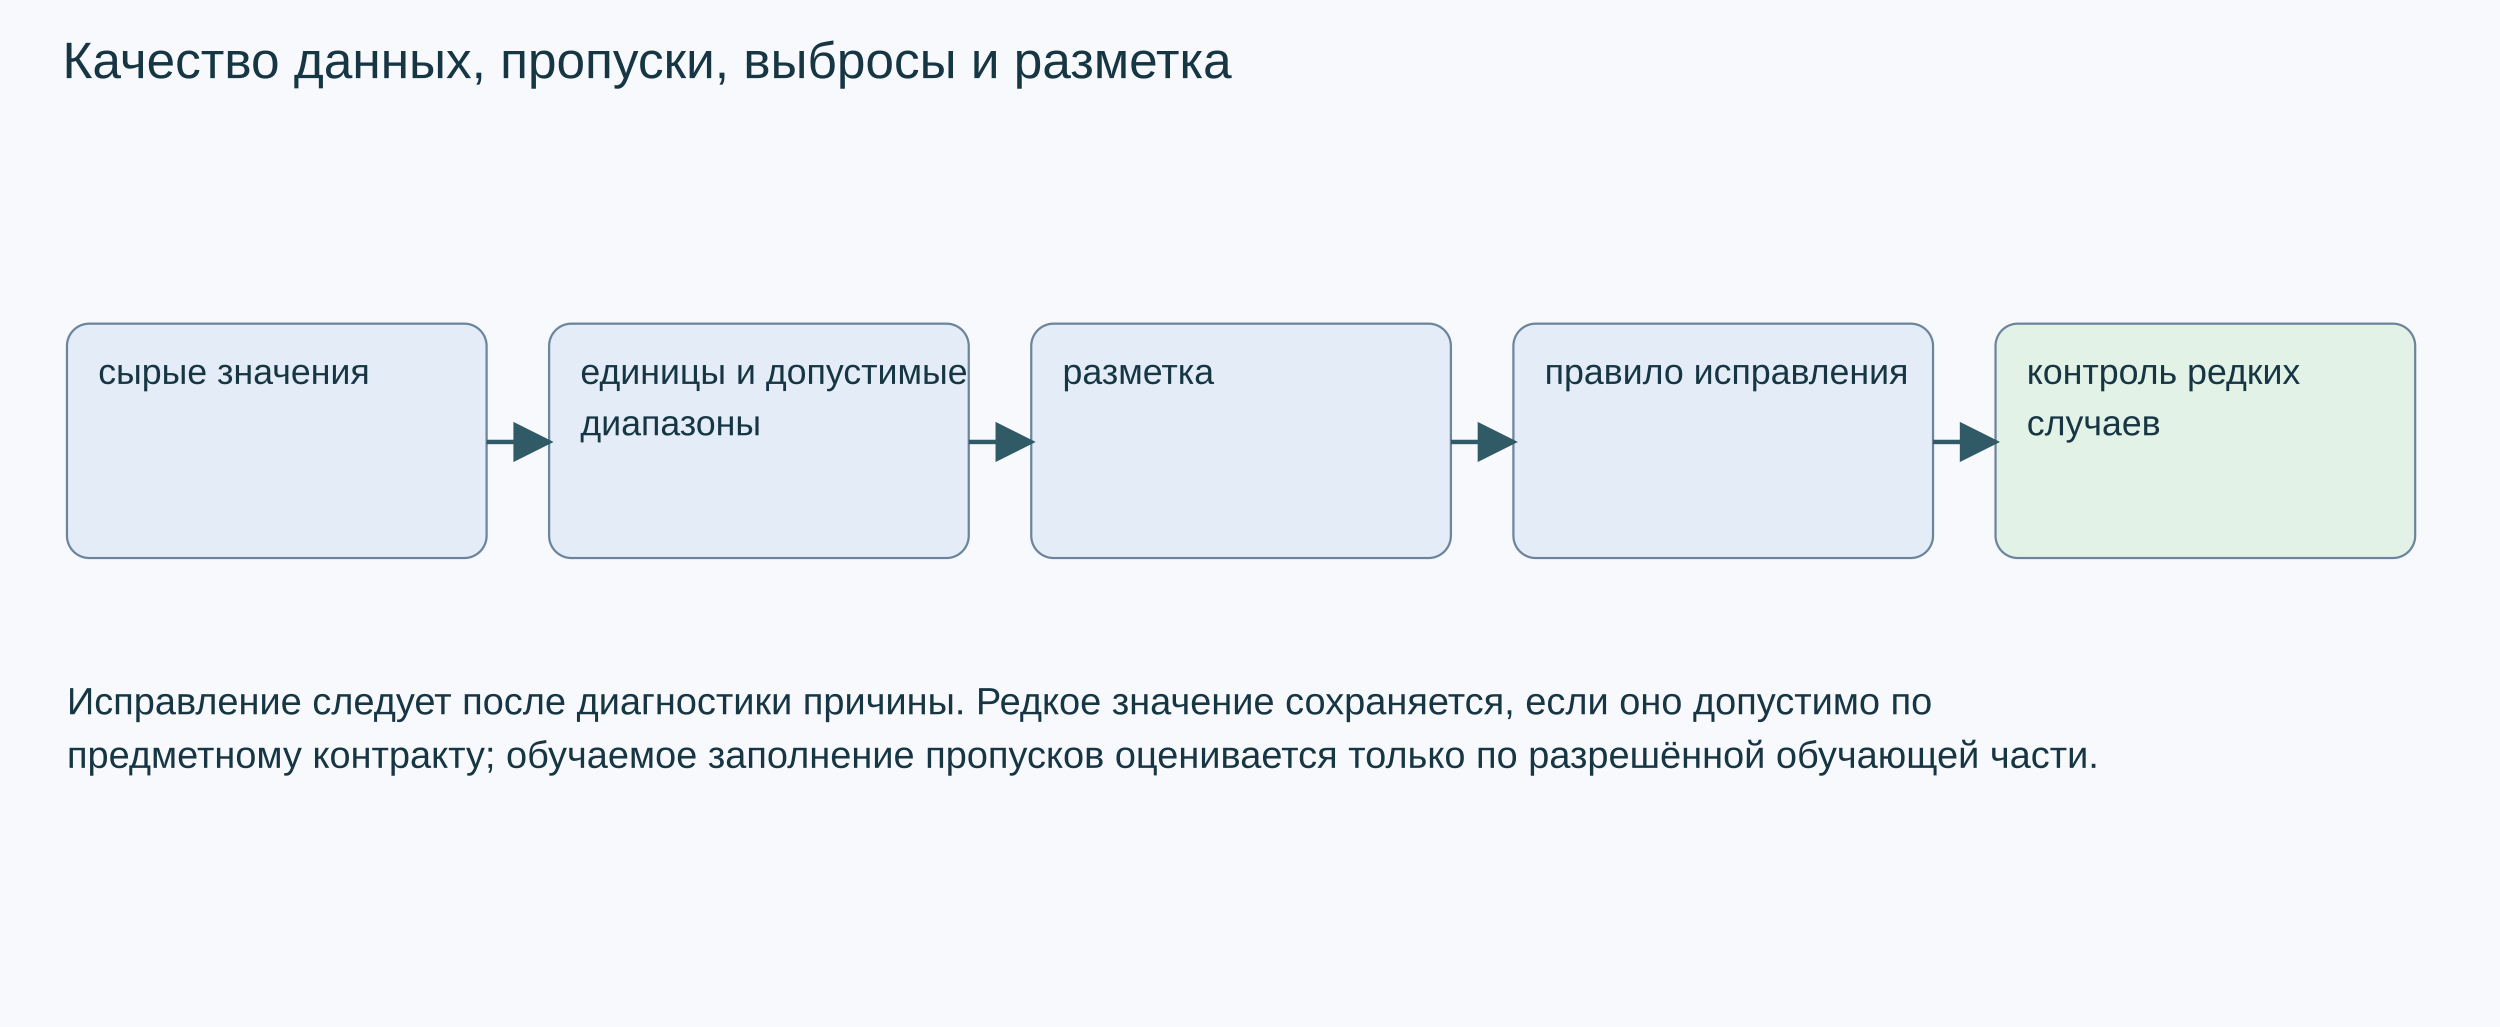
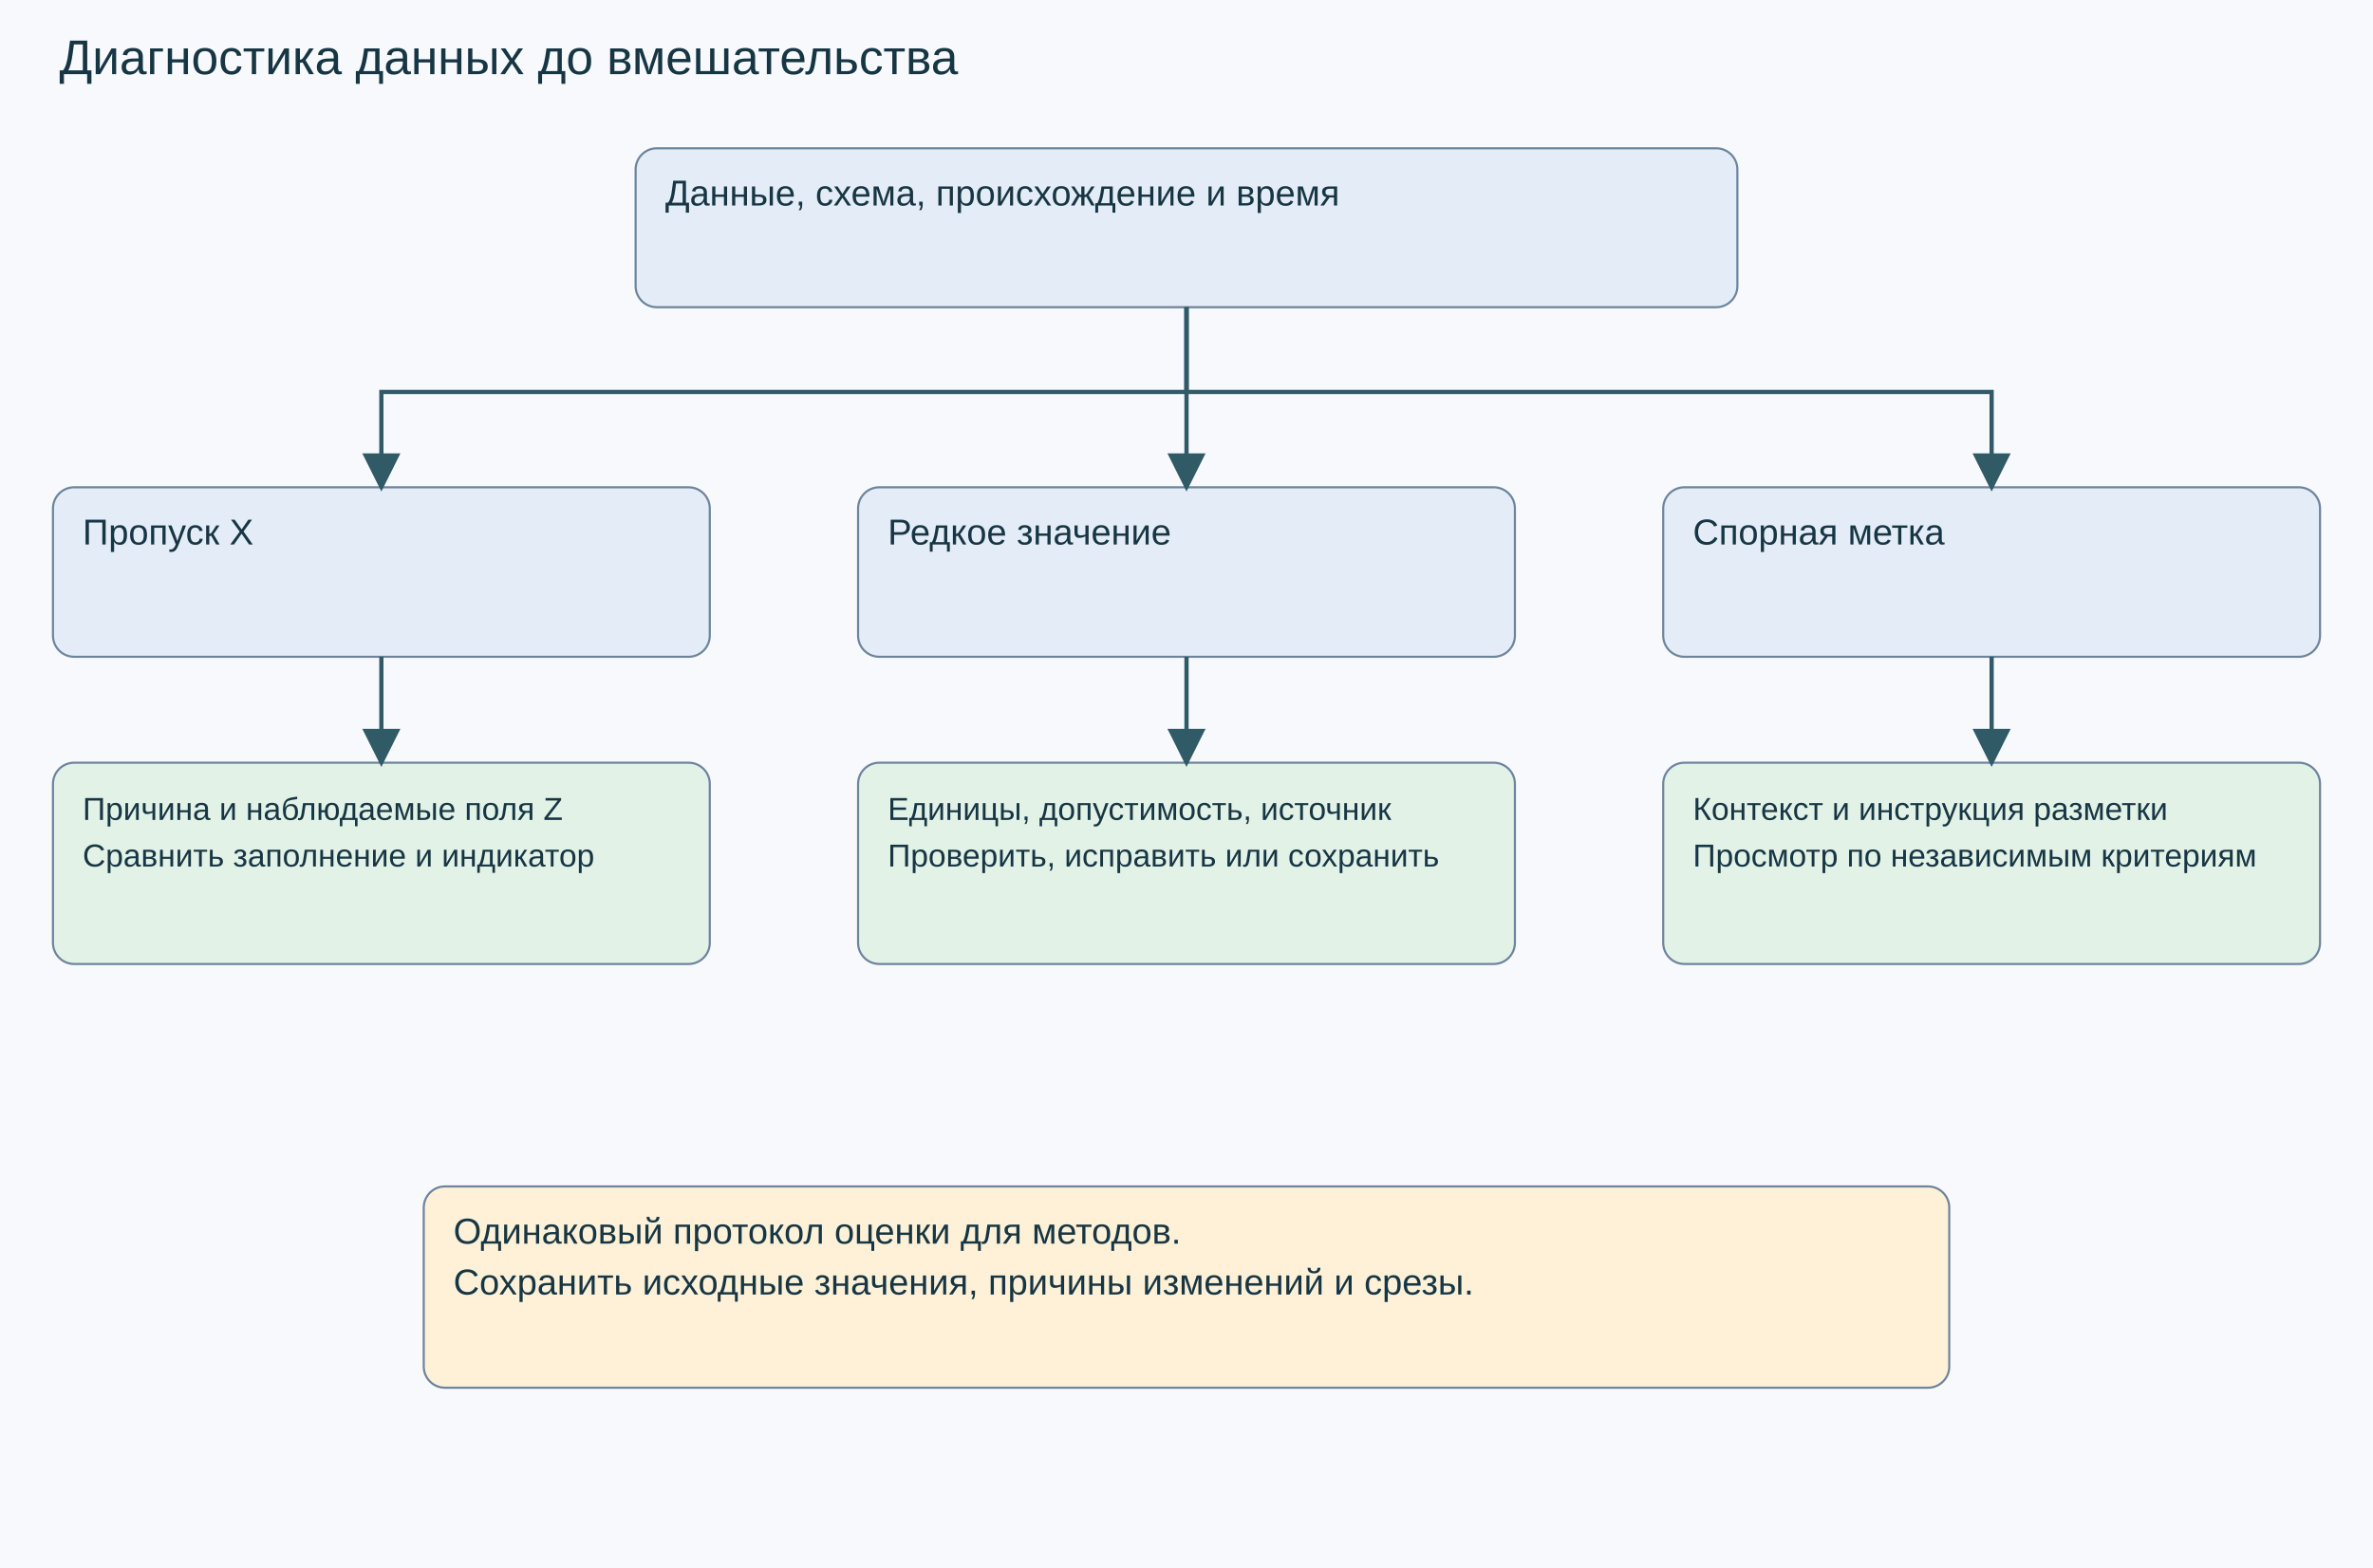
- <svg xmlns="http://www.w3.org/2000/svg" viewBox="0 0 1120 460" role="img" aria-labelledby="title desc">
+ <svg xmlns="http://www.w3.org/2000/svg" viewBox="0 0 1120 740" role="img" aria-labelledby="title desc">
  <defs>
    <marker id="arrow" markerWidth="9" markerHeight="9" refX="8" refY="4.5" orient="auto">
      <path d="M0,0 L9,4.5 L0,9" fill="#315a67" />
    </marker>
  </defs>
-   <rect width="1120" height="460" fill="#f7f9fc" />
+   <rect width="1120" height="740" fill="#f7f9fc" />
  <text x="28" y="35" font-family="Segoe UI,Arial,sans-serif" font-size="23" fill="#173644">
-     <tspan x="28" dy="0">Качество данных, пропуски, выбросы и разметка</tspan>
+     <tspan x="28" dy="0">Диагностика данных до вмешательства</tspan>
  </text>
-   <rect x="30" y="145" width="188" height="105" rx="10" fill="#e4edf7" stroke="#6c849d" />
-   <text x="44" y="172" font-family="Segoe UI,Arial,sans-serif" font-size="16" fill="#173644">
-     <tspan x="44" dy="0">сырые значения</tspan>
+   <rect x="300" y="70" width="520" height="75" rx="10" fill="#e4edf7" stroke="#6c849d" />
+   <text x="314" y="97" font-family="Segoe UI,Arial,sans-serif" font-size="17" fill="#173644">
+     <tspan x="314" dy="0">Данные, схема, происхождение и время</tspan>
  </text>
-   <rect x="246" y="145" width="188" height="105" rx="10" fill="#e4edf7" stroke="#6c849d" />
-   <text x="260" y="172" font-family="Segoe UI,Arial,sans-serif" font-size="16" fill="#173644">
-     <tspan x="260" dy="0">единицы и допустимые</tspan>
-     <tspan x="260" dy="23">диапазоны</tspan>
+   <rect x="25" y="230" width="310" height="80" rx="10" fill="#e4edf7" stroke="#6c849d" />
+   <text x="39" y="257" font-family="Segoe UI,Arial,sans-serif" font-size="17" fill="#173644">
+     <tspan x="39" dy="0">Пропуск X</tspan>
  </text>
-   <path d="M218,198 L246,198" fill="none" stroke="#315a67" stroke-width="2" marker-end="url(#arrow)" />
-   <rect x="462" y="145" width="188" height="105" rx="10" fill="#e4edf7" stroke="#6c849d" />
-   <text x="476" y="172" font-family="Segoe UI,Arial,sans-serif" font-size="16" fill="#173644">
-     <tspan x="476" dy="0">разметка</tspan>
+   <rect x="25" y="360" width="310" height="95" rx="10" fill="#e3f2e7" stroke="#6c849d" />
+   <text x="39" y="387" font-family="Segoe UI,Arial,sans-serif" font-size="15" fill="#173644">
+     <tspan x="39" dy="0">Причина и наблюдаемые поля Z</tspan>
+     <tspan x="39" dy="22">Сравнить заполнение и индикатор</tspan>
  </text>
-   <path d="M434,198 L462,198" fill="none" stroke="#315a67" stroke-width="2" marker-end="url(#arrow)" />
-   <rect x="678" y="145" width="188" height="105" rx="10" fill="#e4edf7" stroke="#6c849d" />
-   <text x="692" y="172" font-family="Segoe UI,Arial,sans-serif" font-size="16" fill="#173644">
-     <tspan x="692" dy="0">правило исправления</tspan>
+   <path d="M560,145 L560,185 L180,185 L180,230" fill="none" stroke="#315a67" stroke-width="2" marker-end="url(#arrow)" />
+   <path d="M180,310 L180,360" fill="none" stroke="#315a67" stroke-width="2" marker-end="url(#arrow)" />
+   <rect x="405" y="230" width="310" height="80" rx="10" fill="#e4edf7" stroke="#6c849d" />
+   <text x="419" y="257" font-family="Segoe UI,Arial,sans-serif" font-size="17" fill="#173644">
+     <tspan x="419" dy="0">Редкое значение</tspan>
  </text>
-   <path d="M650,198 L678,198" fill="none" stroke="#315a67" stroke-width="2" marker-end="url(#arrow)" />
-   <rect x="894" y="145" width="188" height="105" rx="10" fill="#e3f2e7" stroke="#6c849d" />
-   <text x="908" y="172" font-family="Segoe UI,Arial,sans-serif" font-size="16" fill="#173644">
-     <tspan x="908" dy="0">контроль редких</tspan>
-     <tspan x="908" dy="23">случаев</tspan>
+   <rect x="405" y="360" width="310" height="95" rx="10" fill="#e3f2e7" stroke="#6c849d" />
+   <text x="419" y="387" font-family="Segoe UI,Arial,sans-serif" font-size="15" fill="#173644">
+     <tspan x="419" dy="0">Единицы, допустимость, источник</tspan>
+     <tspan x="419" dy="22">Проверить, исправить или сохранить</tspan>
  </text>
-   <path d="M866,198 L894,198" fill="none" stroke="#315a67" stroke-width="2" marker-end="url(#arrow)" />
-   <text x="30" y="320" font-family="Segoe UI,Arial,sans-serif" font-size="17" fill="#173644">
-     <tspan x="30" dy="0">Исправление следует после диагностики причины. Редкое значение сохраняется, если оно допустимо по</tspan>
-     <tspan x="30" dy="24">предметному контракту; обучаемое заполнение пропусков оценивается только по разрешённой обучающей части.</tspan>
+   <path d="M560,145 L560,185 L560,185 L560,230" fill="none" stroke="#315a67" stroke-width="2" marker-end="url(#arrow)" />
+   <path d="M560,310 L560,360" fill="none" stroke="#315a67" stroke-width="2" marker-end="url(#arrow)" />
+   <rect x="785" y="230" width="310" height="80" rx="10" fill="#e4edf7" stroke="#6c849d" />
+   <text x="799" y="257" font-family="Segoe UI,Arial,sans-serif" font-size="17" fill="#173644">
+     <tspan x="799" dy="0">Спорная метка</tspan>
+   </text>
+   <rect x="785" y="360" width="310" height="95" rx="10" fill="#e3f2e7" stroke="#6c849d" />
+   <text x="799" y="387" font-family="Segoe UI,Arial,sans-serif" font-size="15" fill="#173644">
+     <tspan x="799" dy="0">Контекст и инструкция разметки</tspan>
+     <tspan x="799" dy="22">Просмотр по независимым критериям</tspan>
+   </text>
+   <path d="M560,145 L560,185 L940,185 L940,230" fill="none" stroke="#315a67" stroke-width="2" marker-end="url(#arrow)" />
+   <path d="M940,310 L940,360" fill="none" stroke="#315a67" stroke-width="2" marker-end="url(#arrow)" />
+   <rect x="200" y="560" width="720" height="95" rx="10" fill="#fff1d7" stroke="#6c849d" />
+   <text x="214" y="587" font-family="Segoe UI,Arial,sans-serif" font-size="17" fill="#173644">
+     <tspan x="214" dy="0">Одинаковый протокол оценки для методов.</tspan>
+     <tspan x="214" dy="24">Сохранить исходные значения, причины изменений и срезы.</tspan>
  </text>
</svg>
